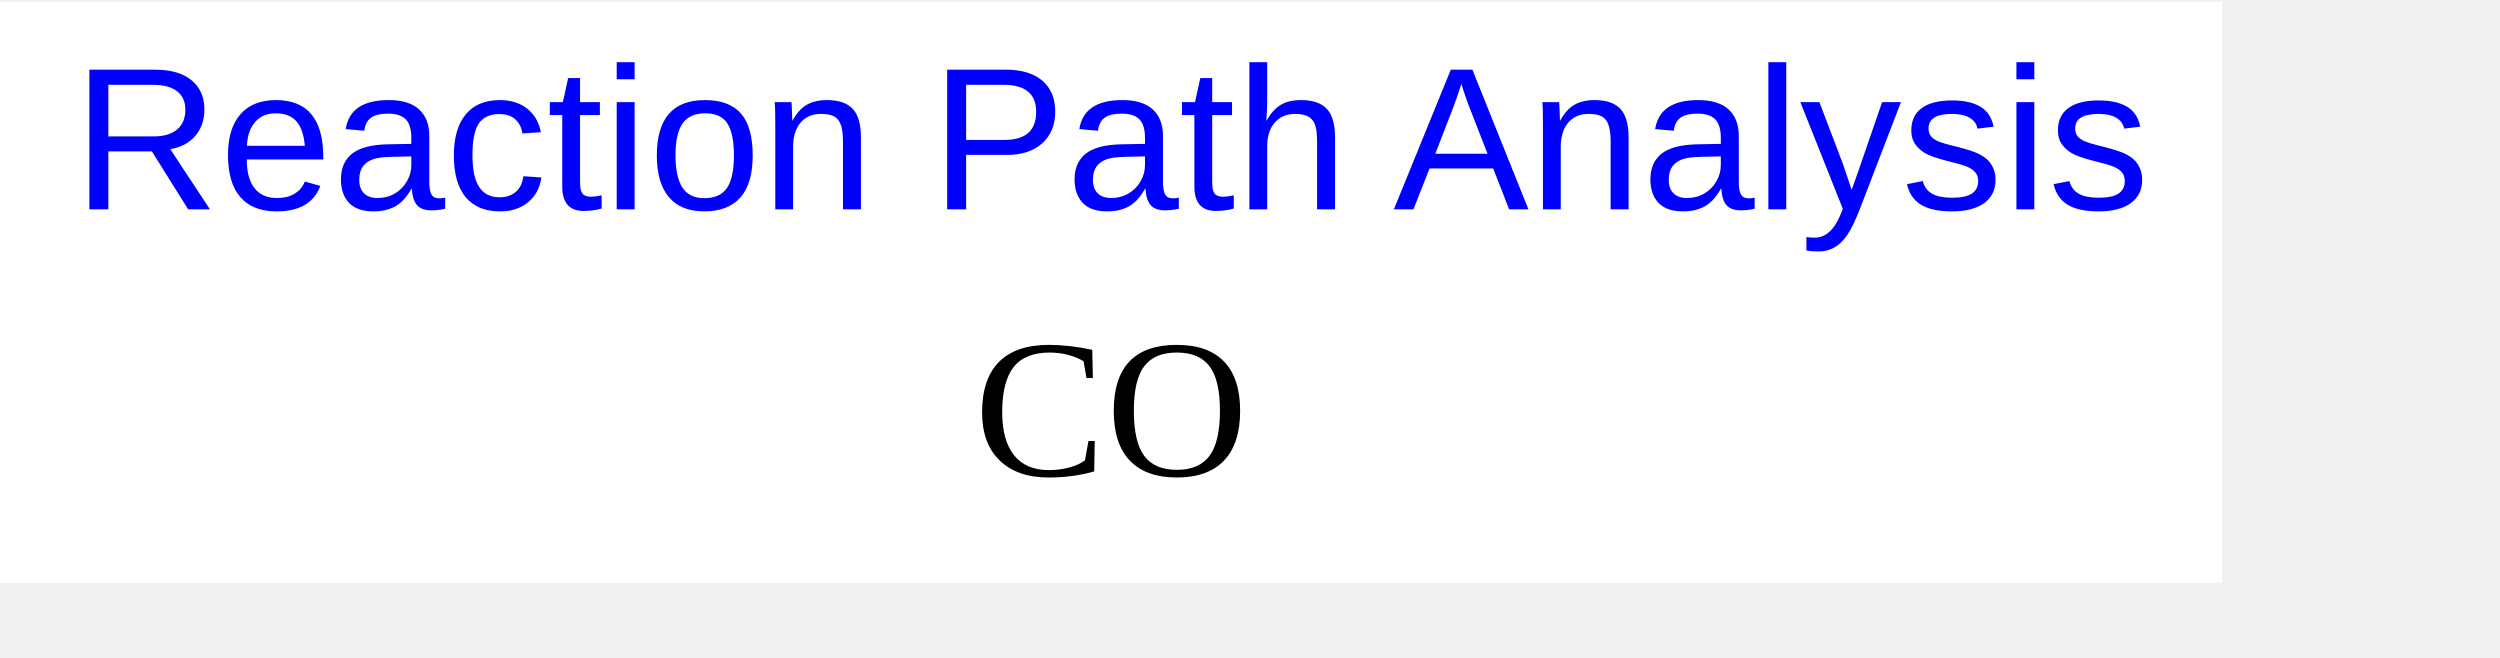
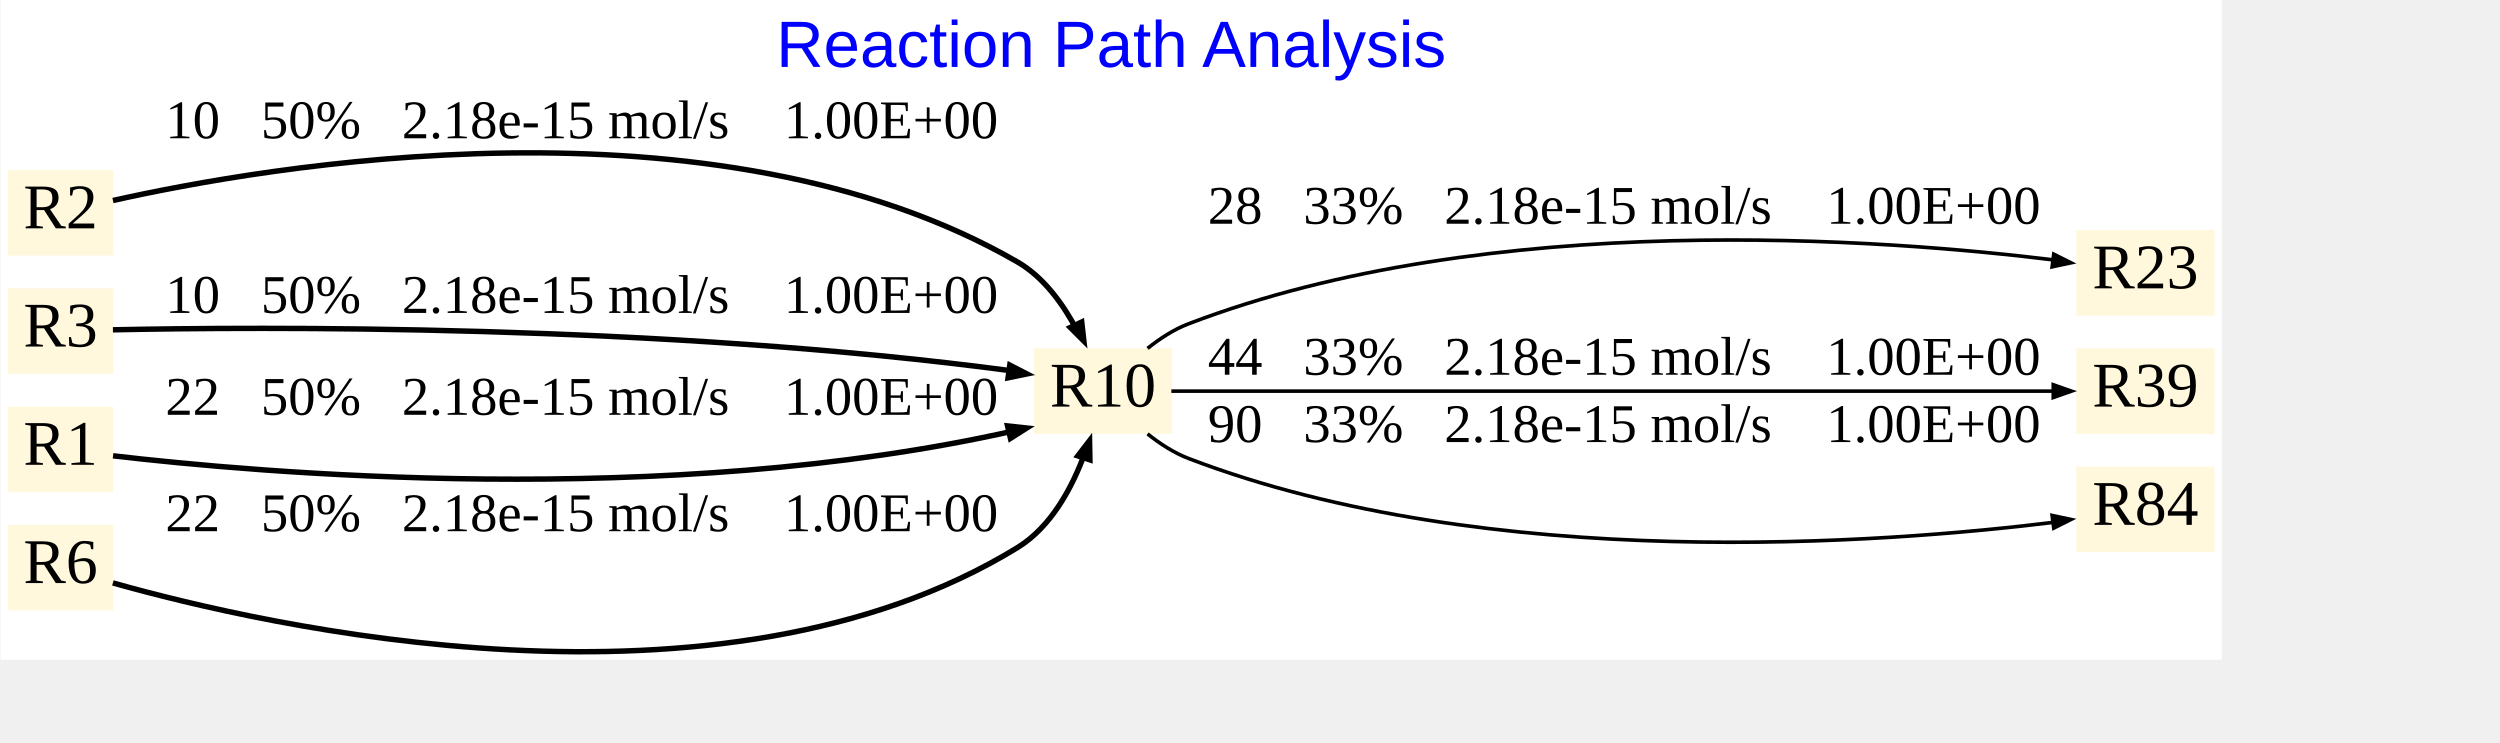
- <svg xmlns="http://www.w3.org/2000/svg" xmlns:xlink="http://www.w3.org/1999/xlink" width="350pt" height="92pt" viewBox="0.00 0.00 394.00 103.00">
-   <g id="graph0" class="graph" transform="scale(0.888889 0.888889) rotate(0) translate(4 99)">
-     <polygon fill="white" stroke="none" points="-4,4 -4,-99 390,-99 390,4 -4,4" />
-     <text text-anchor="middle" x="193" y="-62.2" font-family="Arial" font-size="36.00" fill="blue">Reaction Path Analysis</text>
+ <svg xmlns="http://www.w3.org/2000/svg" xmlns:xlink="http://www.w3.org/1999/xlink" width="640pt" height="190pt" viewBox="0.00 0.00 720.00 213.84">
+   <g id="graph0" class="graph" transform="scale(0.524161 0.524161) rotate(0) translate(4 358.64)">
+     <polygon fill="white" stroke="none" points="-4,4 -4,-358.64 1217,-358.64 1217,4 -4,4" />
+     <text text-anchor="middle" x="606.5" y="-321.84" font-family="Arial" font-size="36.00" fill="blue">Reaction Path Analysis</text>
    <g id="node1" class="node">
      <g id="a_node1">
-         <a xlink:href="10.svg" xlink:title="CO">
-           <polygon fill="none" stroke="none" points="225.5,-47 160.5,-47 160.5,0 225.5,0 225.5,-47" />
-           <text text-anchor="middle" x="193" y="-15" font-family="Times New Roman,serif" font-size="35.00">CO</text>
+         <a xlink:href="10.svg" xlink:title="R10">
+           <polygon fill="cornsilk" stroke="none" points="640,-167.14 564,-167.14 564,-120.14 640,-120.14 640,-167.14" />
+           <text text-anchor="middle" x="602" y="-135.14" font-family="Times New Roman,serif" font-size="35.00">R10</text>
        </a>
      </g>
    </g>
+     <g id="node6" class="node">
+       <g id="a_node6">
+         <a xlink:href="23.svg" xlink:title="R23">
+           <polygon fill="cornsilk" stroke="none" points="1213,-232.14 1137,-232.14 1137,-185.14 1213,-185.14 1213,-232.14" />
+           <text text-anchor="middle" x="1175" y="-200.14" font-family="Times New Roman,serif" font-size="35.00">R23</text>
+         </a>
+       </g>
+     </g>
+     <g id="edge5" class="edge">
+       <path fill="none" stroke="black" stroke-width="2" d="M626.5,-167.14C633.24,-172.52 640.96,-177.57 649,-180.64 814.85,-244.08 1031.83,-227.27 1126.44,-215.54" />
+       <polygon fill="black" stroke="black" stroke-width="2" points="1124.62,-218.92 1134.09,-214.18 1123.73,-211.98 1124.62,-218.92" />
+       <text text-anchor="middle" x="888.5" y="-235.64" font-family="Times New Roman,serif" font-size="30.00">   28   33%   2.18e-15 mol/s    1.00E+00</text>
+     </g>
+     <g id="node7" class="node">
+       <g id="a_node7">
+         <a xlink:href="39.svg" xlink:title="R39">
+           <polygon fill="cornsilk" stroke="none" points="1213,-167.14 1137,-167.14 1137,-120.14 1213,-120.14 1213,-167.14" />
+           <text text-anchor="middle" x="1175" y="-135.14" font-family="Times New Roman,serif" font-size="35.00">R39</text>
+         </a>
+       </g>
+     </g>
+     <g id="edge6" class="edge">
+       <path fill="none" stroke="black" stroke-width="2" d="M639.59,-143.64C739.18,-143.64 1015.1,-143.64 1126.47,-143.64" />
+       <polygon fill="black" stroke="black" stroke-width="2" points="1124.35,-147.14 1134.35,-143.64 1124.35,-140.14 1124.35,-147.14" />
+       <text text-anchor="middle" x="888.5" y="-152.64" font-family="Times New Roman,serif" font-size="30.00">   44   33%   2.18e-15 mol/s    1.00E+00</text>
+     </g>
+     <g id="node8" class="node">
+       <g id="a_node8">
+         <a xlink:href="84.svg" xlink:title="R84">
+           <polygon fill="cornsilk" stroke="none" points="1213,-102.14 1137,-102.14 1137,-55.14 1213,-55.14 1213,-102.14" />
+           <text text-anchor="middle" x="1175" y="-70.14" font-family="Times New Roman,serif" font-size="35.00">R84</text>
+         </a>
+       </g>
+     </g>
+     <g id="edge7" class="edge">
+       <path fill="none" stroke="black" stroke-width="2" d="M626.5,-120.14C633.24,-114.76 640.96,-109.72 649,-106.64 814.85,-43.2 1031.83,-60.01 1126.44,-71.74" />
+       <polygon fill="black" stroke="black" stroke-width="2" points="1123.73,-75.3 1134.09,-73.1 1124.62,-68.36 1123.73,-75.3" />
+       <text text-anchor="middle" x="888.5" y="-115.64" font-family="Times New Roman,serif" font-size="30.00">   90   33%   2.18e-15 mol/s    1.00E+00</text>
+     </g>
+     <g id="node2" class="node">
+       <g id="a_node2">
+         <a xlink:href="2.svg" xlink:title="R2">
+           <polygon fill="cornsilk" stroke="none" points="58,-265.14 0,-265.14 0,-218.14 58,-218.14 58,-265.14" />
+           <text text-anchor="middle" x="29" y="-233.14" font-family="Times New Roman,serif" font-size="35.00">R2</text>
+         </a>
+       </g>
+     </g>
+     <g id="edge1" class="edge">
+       <path fill="none" stroke="black" stroke-width="3" d="M57.8,-248.42C140.31,-266.94 388.43,-310.82 555,-214.64 569.67,-206.17 580.47,-190.91 587.89,-176.71" />
+       <polygon fill="black" stroke="black" stroke-width="3" points="590.32,-181.66 591.5,-171.14 584.01,-178.63 590.32,-181.66" />
+       <text text-anchor="middle" x="315.5" y="-282.64" font-family="Times New Roman,serif" font-size="30.00">   10   50%   2.18e-15 mol/s    1.00E+00</text>
+     </g>
+     <g id="node3" class="node">
+       <g id="a_node3">
+         <a xlink:href="3.svg" xlink:title="R3">
+           <polygon fill="cornsilk" stroke="none" points="58,-200.14 0,-200.14 0,-153.14 58,-153.14 58,-200.14" />
+           <text text-anchor="middle" x="29" y="-168.14" font-family="Times New Roman,serif" font-size="35.00">R3</text>
+         </a>
+       </g>
+     </g>
+     <g id="edge2" class="edge">
+       <path fill="none" stroke="black" stroke-width="3" d="M57.78,-177.35C134.87,-178.93 358.12,-180.82 553.46,-154.58" />
+       <polygon fill="black" stroke="black" stroke-width="3" points="550.78,-157.93 560.21,-153.1 549.83,-150.99 550.78,-157.93" />
+       <text text-anchor="middle" x="315.5" y="-186.64" font-family="Times New Roman,serif" font-size="30.00">   10   50%   2.18e-15 mol/s    1.00E+00</text>
+     </g>
+     <g id="node4" class="node">
+       <g id="a_node4">
+         <a xlink:href="1.svg" xlink:title="R1">
+           <polygon fill="cornsilk" stroke="none" points="58,-135.14 0,-135.14 0,-88.14 58,-88.14 58,-135.14" />
+           <text text-anchor="middle" x="29" y="-103.14" font-family="Times New Roman,serif" font-size="35.00">R1</text>
+         </a>
+       </g>
+     </g>
+     <g id="edge3" class="edge">
+       <path fill="none" stroke="black" stroke-width="3" d="M57.84,-108.09C135.57,-99.02 361.25,-78.49 553.51,-121.9" />
+       <polygon fill="black" stroke="black" stroke-width="3" points="549.55,-124.5 560.09,-123.36 551.14,-117.68 549.55,-124.5" />
+       <text text-anchor="middle" x="315.5" y="-130.64" font-family="Times New Roman,serif" font-size="30.00">   22   50%   2.18e-15 mol/s    1.00E+00</text>
+     </g>
+     <g id="node5" class="node">
+       <g id="a_node5">
+         <a xlink:href="6.svg" xlink:title="R6">
+           <polygon fill="cornsilk" stroke="none" points="58,-70.14 0,-70.14 0,-23.14 58,-23.14 58,-70.14" />
+           <text text-anchor="middle" x="29" y="-38.14" font-family="Times New Roman,serif" font-size="35.00">R6</text>
+         </a>
+       </g>
+     </g>
+     <g id="edge4" class="edge">
+       <path fill="none" stroke="black" stroke-width="3" d="M57.76,-38.22C140.71,-14.8 391.04,42.95 555,-57.64 573.79,-69.17 585.36,-91.21 592.2,-110.09" />
+       <polygon fill="black" stroke="black" stroke-width="3" points="588.16,-108.05 594.62,-116.45 594.81,-105.86 588.16,-108.05" />
+       <text text-anchor="middle" x="315.5" y="-66.64" font-family="Times New Roman,serif" font-size="30.00">   22   50%   2.18e-15 mol/s    1.00E+00</text>
+     </g>
  </g>
</svg>
